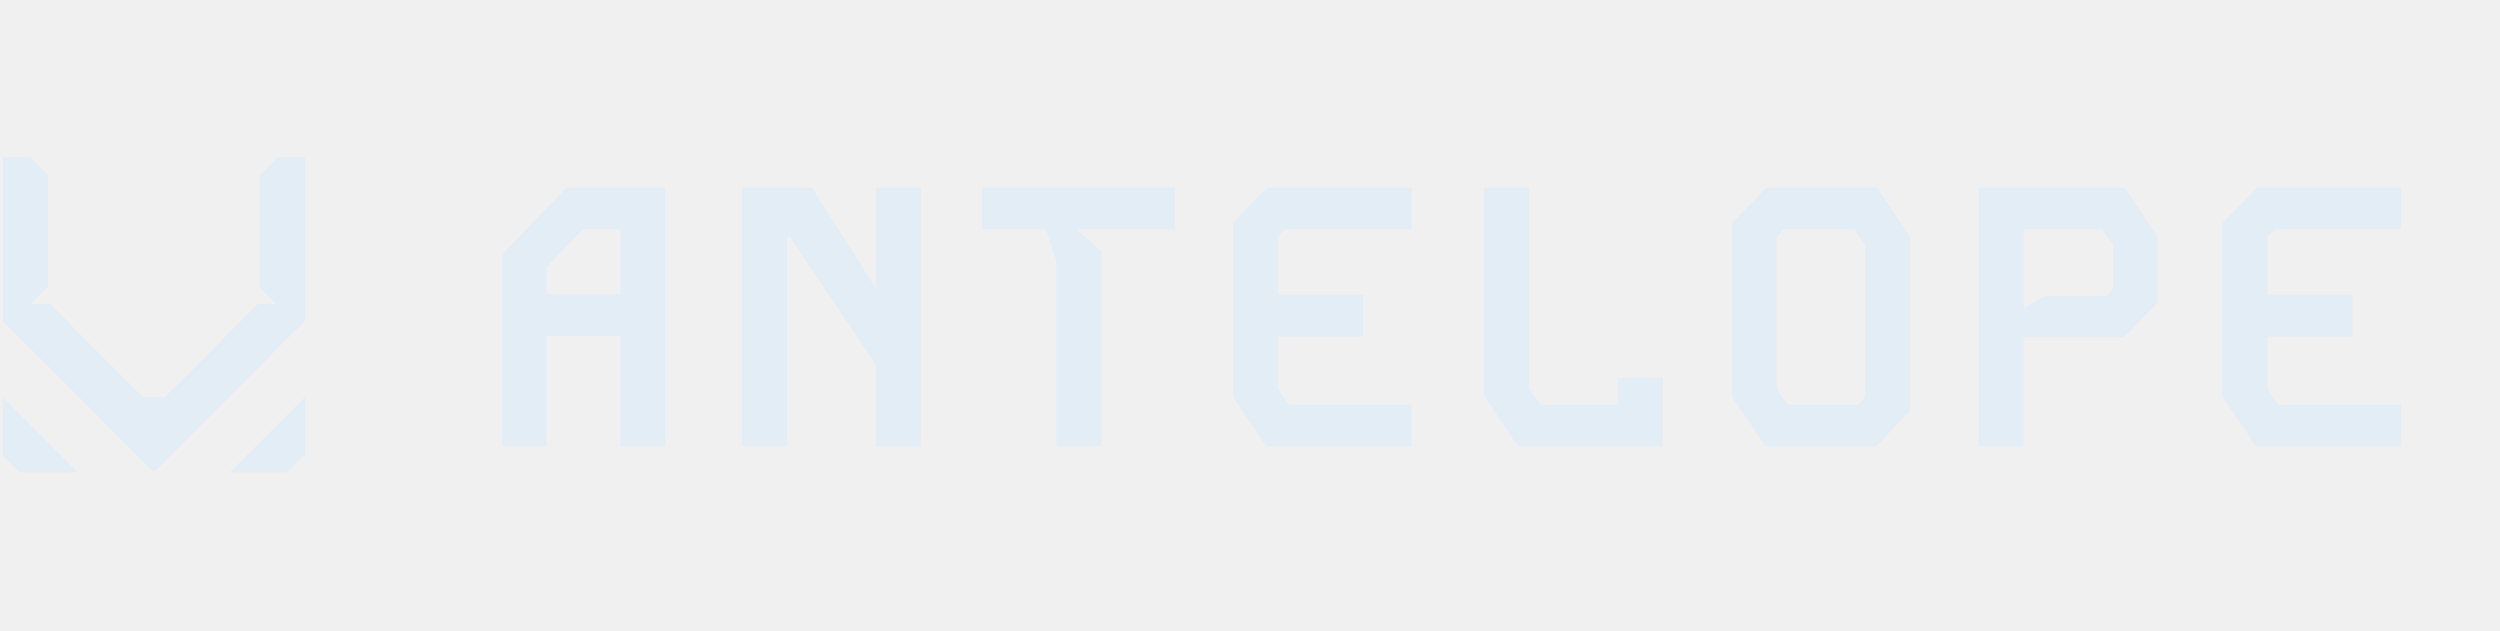
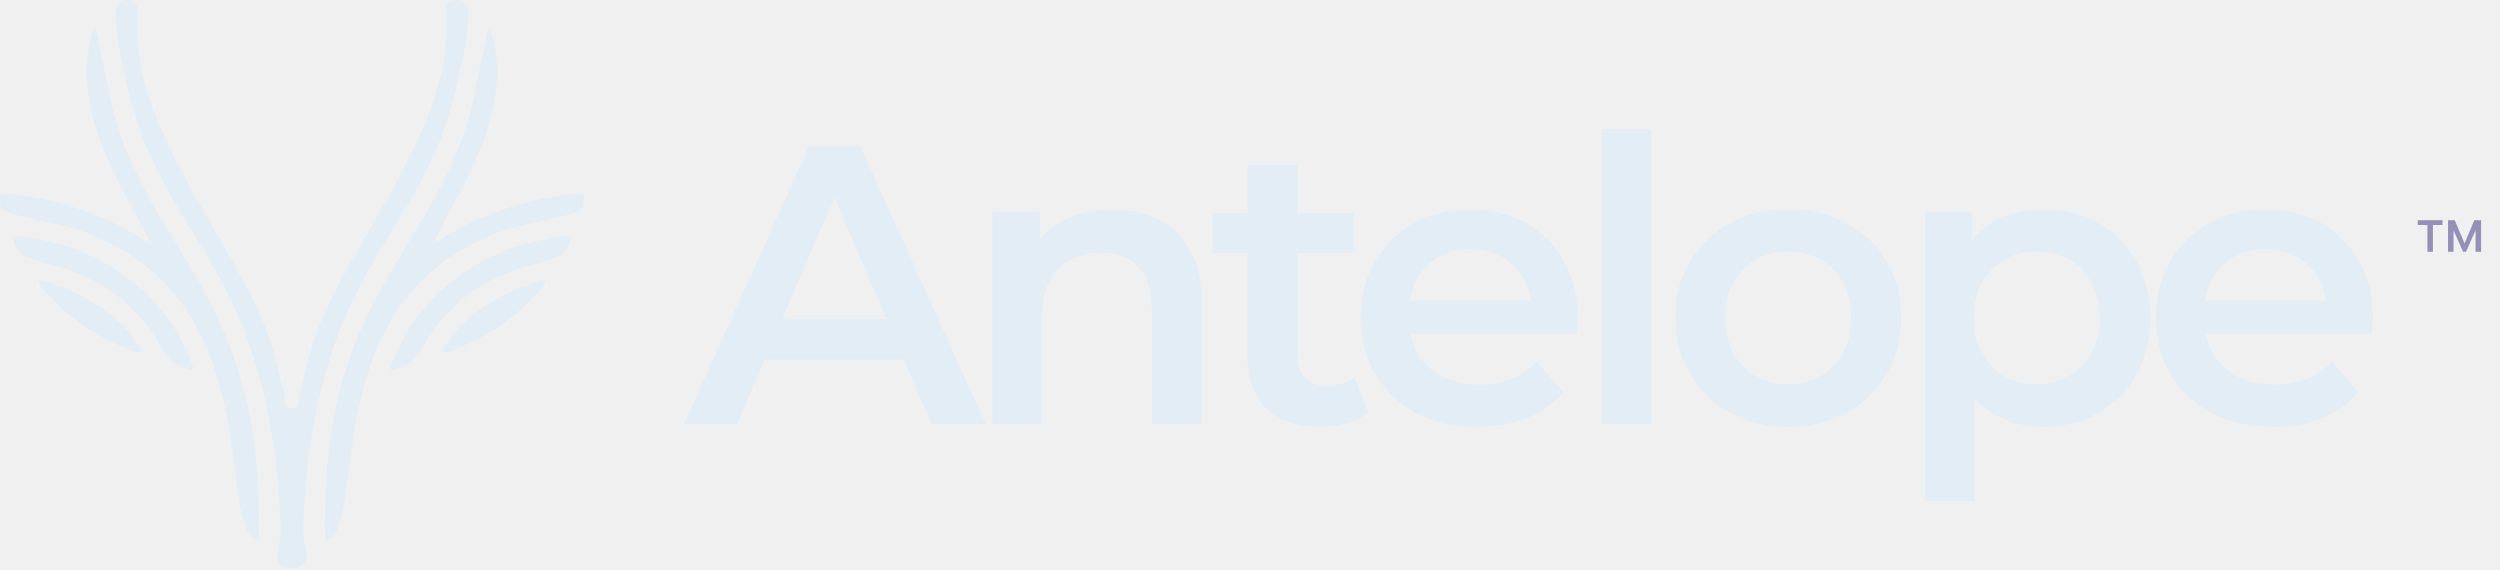
- <svg xmlns="http://www.w3.org/2000/svg" width="373" height="94" viewBox="0 0 373 94" fill="none">
-   <g clip-path="url(#clip0_499_592)">
-     <path d="M22.961 61.871L25.603 59.23H20.32L22.961 61.871Z" fill="#E3EDF5" />
-     <mask id="path-2-inside-1_499_592" fill="white">
-       <path fill-rule="evenodd" clip-rule="evenodd" d="M45.502 59.288L34.349 70.442H42.861L45.444 67.859L45.502 67.917V59.288Z" />
-     </mask>
-     <path fill-rule="evenodd" clip-rule="evenodd" d="M45.502 59.288L34.349 70.442H42.861L45.444 67.859L45.502 67.917V59.288Z" fill="#E3EDF5" />
-     <path d="M34.349 70.442L34.266 70.359L34.066 70.559H34.349V70.442ZM45.502 59.288H45.62V59.005L45.419 59.205L45.502 59.288ZM42.861 70.442V70.559H42.91L42.944 70.525L42.861 70.442ZM45.444 67.859L45.527 67.776L45.444 67.693L45.361 67.776L45.444 67.859ZM45.502 67.917L45.419 68L45.62 68.201V67.917H45.502ZM34.432 70.525L45.585 59.371L45.419 59.205L34.266 70.359L34.432 70.525ZM42.861 70.324H34.349V70.559H42.861V70.324ZM45.361 67.776L42.778 70.359L42.944 70.525L45.527 67.942L45.361 67.776ZM45.585 67.834L45.527 67.776L45.361 67.942L45.419 68L45.585 67.834ZM45.385 59.288V67.917H45.62V59.288H45.385Z" fill="#E3EDF5" mask="url(#path-2-inside-1_499_592)" />
-     <mask id="path-4-inside-2_499_592" fill="white">
-       <path fill-rule="evenodd" clip-rule="evenodd" d="M11.573 70.442L0.42 59.288V67.917L2.944 70.442H11.573Z" />
-     </mask>
-     <path fill-rule="evenodd" clip-rule="evenodd" d="M11.573 70.442L0.42 59.288V67.917L2.944 70.442H11.573Z" fill="#E3EDF5" />
-     <path d="M0.42 59.288L0.503 59.205L0.302 59.005V59.288H0.42ZM11.573 70.442V70.559H11.856L11.656 70.359L11.573 70.442ZM0.42 67.917H0.302V67.966L0.337 68L0.42 67.917ZM2.944 70.442L2.861 70.525L2.895 70.559H2.944V70.442ZM0.337 59.371L11.49 70.525L11.656 70.359L0.503 59.205L0.337 59.371ZM0.537 67.917V59.288H0.302V67.917H0.537ZM3.027 70.359L0.503 67.834L0.337 68L2.861 70.525L3.027 70.359ZM11.573 70.324H2.944V70.559H11.573V70.324Z" fill="#E3EDF5" mask="url(#path-4-inside-2_499_592)" />
-     <path fill-rule="evenodd" clip-rule="evenodd" d="M4.482 23.48H0.42V47.886L22.961 70.442L45.502 47.886V23.48H41.43L38.748 26.162V42.849L41.276 45.376H38.456L22.961 60.881L7.466 45.376H4.529L7.17 42.735L7.174 42.738V26.172L4.482 23.48Z" fill="#E3EDF5" />
-     <path d="M336.739 28H358.237V34.229H339.275L338.282 35.331V43.986H351.016V50.215H338.282V57.932L339.881 60.357H358.237V66.586H336.574L331.612 59.2V33.237L336.739 28Z" fill="#E3EDF5" />
-     <path d="M295.253 28H317.026L321.932 35.386V45.143L316.916 50.27H301.923V66.586H295.253V28ZM301.923 34.229V45.97L305.01 44.151H314.215L315.263 43.104V36.654L313.664 34.229H301.923Z" fill="#E3EDF5" />
-     <path d="M263.523 28H280.115L284.966 35.386V61.294L279.95 66.586H263.413L258.397 59.2V33.292L263.523 28ZM265.067 57.987L266.665 60.357H277.249L278.296 59.255V36.599L276.698 34.229H266.059L265.067 35.331V57.987Z" fill="#E3EDF5" />
-     <path d="M221.431 28H228.101V57.877L229.81 60.357H241.441V56.333H248.111V66.586H226.447L221.431 58.979V28Z" fill="#E3EDF5" />
-     <path d="M189.095 28H210.593V34.229H191.631L190.639 35.331V43.986H203.372V50.215H190.639V57.932L192.237 60.357H210.593V66.586H188.93L183.969 59.2V33.237L189.095 28Z" fill="#E3EDF5" />
-     <path d="M146.562 28H175.336V34.229H160.673L164.311 37.481V66.586H157.642V39.025L156.043 34.229H146.562V28Z" fill="#E3EDF5" />
-     <path d="M130.708 28H137.378V66.586H130.708V54.459L117.865 35.331H117.424V66.586H110.754V28H121.172L130.708 43.104V28Z" fill="#E3EDF5" />
-     <path d="M84.536 28H99.254V66.586H92.584V50.104H81.56V66.586H75V37.867L84.536 28ZM81.56 39.796V43.875H92.584V34.229H86.962L81.56 39.796Z" fill="#E3EDF5" />
+ <svg xmlns="http://www.w3.org/2000/svg" width="1032" height="235" viewBox="0 0 1032 235" fill="none">
+   <g clip-path="url(#clip0_1133_222)">
+     <path d="M121.577 234.356C121.577 234.356 121.684 234.356 121.719 234.356C124.763 234.32 127.024 231.462 126.49 228.48C125.813 224.787 125.012 221.272 125.155 217.278C129.338 109.482 173.803 100.002 188.168 36.784C189.753 29.772 193.562 15.392 193.081 4.225C192.832 -1.598 184.039 -1.314 184.039 4.509V14.912C184.039 54.111 144.522 100.765 130.602 137.372C127.469 145.609 126.027 153.989 123.571 162.332C122.876 164.694 124.283 168.866 121.043 168.581H119.957C116.717 168.866 118.124 164.694 117.429 162.332C114.973 153.989 113.531 145.591 110.398 137.372C96.478 100.765 56.961 54.111 56.961 14.912V4.509C56.961 -1.314 48.168 -1.598 47.919 4.225C47.438 15.392 51.23 29.772 52.832 36.784C67.179 100.002 111.644 109.482 115.845 217.278C116.005 221.343 115.169 224.876 114.492 228.639C113.958 231.569 116.183 234.285 119.156 234.356H119.227H121.595H121.577Z" fill="#E3EDF5" />
+     <path d="M39.179 10.492C26.38 45.856 54.007 81.504 62.284 101.014C44.003 88.338 22.179 81.45 0 79.728L0.196 85.729C1.246 88.782 23.781 92.067 29.424 93.86C114.101 120.702 87.258 217.42 106.785 223.509C109.33 122.69 63.53 106.766 46.779 46.371L39.179 10.492Z" fill="#E3EDF5" />
+     <path d="M5.34 97.481C6.319 114.187 33.18 101.369 60.468 133.91C67.25 142.005 67.232 151.272 80.066 152.515C69.528 120.382 38.769 99.558 5.322 97.499L5.34 97.481Z" fill="#E3EDF5" />
+     <path d="M16.038 115.216C13.297 118.075 32.948 133.644 35.761 135.472C38.929 137.532 56.569 147.047 58.741 145.378C49.948 129.17 33.108 120.418 16.038 115.216Z" fill="#E3EDF5" />
+     <path d="M201.821 10.492C214.62 45.856 186.994 81.504 178.716 101.014C196.997 88.338 218.821 81.45 241 79.728L240.804 85.729C239.754 88.782 217.219 92.067 211.576 93.86C126.899 120.702 153.742 217.42 134.215 223.509C131.67 122.69 177.47 106.766 194.22 46.371L201.821 10.492Z" fill="#E3EDF5" />
+     <path d="M235.66 97.481C234.681 114.187 207.82 101.369 180.532 133.91C173.75 142.005 173.768 151.272 160.934 152.515C171.471 120.382 202.231 99.558 235.678 97.499L235.66 97.481Z" fill="#E3EDF5" />
+     <path d="M224.98 115.216C227.721 118.075 208.069 133.644 205.257 135.472C202.088 137.532 184.448 147.047 182.276 145.378C191.07 129.17 207.909 120.418 224.98 115.216Z" fill="#E3EDF5" />
  </g>
+   <path d="M1016.76 103.95L1010.97 90.887H1013.32L1017.36 100.471L1021.41 90.887H1023.75L1017.97 103.95H1016.76ZM1010.55 103.95V90.887H1012.82V103.95H1010.55ZM1021.91 103.95V90.887H1024.18V103.95H1021.91ZM1002.03 103.95V92.023H1004.3V103.95H1002.03ZM998.052 92.875V90.887H1008.28V92.875H998.052Z" fill="#9490B7" />
+   <path d="M282.388 175L334.059 60.175H355.056L406.891 175H384.582L340.129 71.494H348.658L304.369 175H282.388ZM306.173 148.426L311.915 131.695H373.92L379.661 148.426H306.173ZM459.386 86.421C466.385 86.421 472.618 87.788 478.086 90.522C483.663 93.256 488.038 97.466 491.209 103.153C494.38 108.73 495.966 115.947 495.966 124.805V175H475.461V127.43C475.461 119.665 473.602 113.87 469.884 110.042C466.276 106.215 461.19 104.301 454.629 104.301C449.817 104.301 445.552 105.285 441.834 107.253C438.116 109.222 435.218 112.175 433.14 116.111C431.172 119.939 430.188 124.805 430.188 130.71V175H409.683V87.405H429.204V111.026L425.759 103.809C428.821 98.231 433.25 93.967 439.046 91.014C444.951 87.952 451.731 86.421 459.386 86.421ZM545.106 176.148C535.483 176.148 528.046 173.688 522.797 168.767C517.548 163.736 514.923 156.355 514.923 146.622V68.049H535.428V146.13C535.428 150.285 536.467 153.511 538.545 155.808C540.732 158.104 543.739 159.253 547.566 159.253C552.159 159.253 555.987 158.05 559.049 155.644L564.79 170.243C562.384 172.211 559.432 173.688 555.932 174.672C552.433 175.656 548.824 176.148 545.106 176.148ZM500.488 104.465V88.061H558.885V104.465H500.488ZM610.105 176.148C600.372 176.148 591.842 174.235 584.515 170.407C577.298 166.47 571.666 161.112 567.62 154.332C563.683 147.551 561.715 139.842 561.715 131.203C561.715 122.454 563.628 114.744 567.456 108.074C571.393 101.294 576.751 95.99 583.531 92.162C590.421 88.335 598.24 86.421 606.988 86.421C615.518 86.421 623.118 88.28 629.789 91.998C636.46 95.716 641.709 100.965 645.536 107.746C649.364 114.526 651.278 122.509 651.278 131.695C651.278 132.57 651.223 133.554 651.114 134.647C651.114 135.741 651.059 136.78 650.95 137.764H577.954V124.149H640.123L632.086 128.414C632.195 123.384 631.156 118.955 628.969 115.127C626.782 111.3 623.774 108.292 619.947 106.105C616.229 103.918 611.909 102.825 606.988 102.825C601.958 102.825 597.529 103.918 593.701 106.105C589.983 108.292 587.031 111.354 584.843 115.291C582.766 119.119 581.727 123.657 581.727 128.906V132.187C581.727 137.436 582.93 142.084 585.336 146.13C587.741 150.176 591.131 153.293 595.506 155.48C599.88 157.667 604.91 158.761 610.597 158.761C615.518 158.761 619.947 157.995 623.884 156.464C627.821 154.933 631.32 152.527 634.382 149.246L645.372 161.877C641.436 166.47 636.46 170.024 630.445 172.539C624.54 174.945 617.76 176.148 610.105 176.148ZM661.131 175V53.286H681.636V175H661.131ZM738.074 176.148C729.107 176.148 721.124 174.235 714.125 170.407C707.126 166.47 701.604 161.112 697.557 154.332C693.511 147.551 691.488 139.842 691.488 131.203C691.488 122.454 693.511 114.744 697.557 108.074C701.604 101.294 707.126 95.99 714.125 92.162C721.124 88.335 729.107 86.421 738.074 86.421C747.151 86.421 755.188 88.335 762.187 92.162C769.295 95.99 774.818 101.239 778.755 107.91C782.801 114.58 784.824 122.345 784.824 131.203C784.824 139.842 782.801 147.551 778.755 154.332C774.818 161.112 769.295 166.47 762.187 170.407C755.188 174.235 747.151 176.148 738.074 176.148ZM738.074 158.596C743.105 158.596 747.588 157.503 751.525 155.316C755.462 153.129 758.524 149.957 760.711 145.802C763.007 141.646 764.156 136.78 764.156 131.203C764.156 125.516 763.007 120.65 760.711 116.603C758.524 112.448 755.462 109.277 751.525 107.089C747.588 104.902 743.159 103.809 738.238 103.809C733.208 103.809 728.724 104.902 724.787 107.089C720.96 109.277 717.898 112.448 715.601 116.603C713.305 120.65 712.157 125.516 712.157 131.203C712.157 136.78 713.305 141.646 715.601 145.802C717.898 149.957 720.96 153.129 724.787 155.316C728.724 157.503 733.153 158.596 738.074 158.596ZM843.144 176.148C836.036 176.148 829.529 174.508 823.624 171.227C817.828 167.946 813.18 163.025 809.681 156.464C806.291 149.793 804.596 141.373 804.596 131.203C804.596 120.923 806.236 112.503 809.517 105.941C812.907 99.38 817.5 94.513 823.296 91.342C829.091 88.061 835.708 86.421 843.144 86.421C851.783 86.421 859.383 88.28 865.945 91.998C872.615 95.716 877.865 100.911 881.692 107.582C885.629 114.252 887.597 122.126 887.597 131.203C887.597 140.279 885.629 148.208 881.692 154.988C877.865 161.658 872.615 166.853 865.945 170.571C859.383 174.289 851.783 176.148 843.144 176.148ZM794.589 206.823V87.405H814.11V108.074L813.453 131.367L815.094 154.66V206.823H794.589ZM840.847 158.596C845.768 158.596 850.143 157.503 853.97 155.316C857.907 153.129 861.024 149.957 863.32 145.802C865.617 141.646 866.765 136.78 866.765 131.203C866.765 125.516 865.617 120.65 863.32 116.603C861.024 112.448 857.907 109.277 853.97 107.089C850.143 104.902 845.768 103.809 840.847 103.809C835.926 103.809 831.497 104.902 827.56 107.089C823.624 109.277 820.507 112.448 818.21 116.603C815.914 120.65 814.766 125.516 814.766 131.203C814.766 136.78 815.914 141.646 818.21 145.802C820.507 149.957 823.624 153.129 827.56 155.316C831.497 157.503 835.926 158.596 840.847 158.596ZM938.374 176.148C928.641 176.148 920.111 174.235 912.784 170.407C905.567 166.47 899.935 161.112 895.889 154.332C891.952 147.551 889.984 139.842 889.984 131.203C889.984 122.454 891.897 114.744 895.725 108.074C899.662 101.294 905.02 95.99 911.8 92.162C918.69 88.335 926.509 86.421 935.257 86.421C943.787 86.421 951.387 88.28 958.058 91.998C964.729 95.716 969.978 100.965 973.806 107.746C977.633 114.526 979.547 122.509 979.547 131.695C979.547 132.57 979.492 133.554 979.383 134.647C979.383 135.741 979.328 136.78 979.219 137.764H906.223V124.149H968.392L960.355 128.414C960.464 123.384 959.425 118.955 957.238 115.127C955.051 111.3 952.044 108.292 948.216 106.105C944.498 103.918 940.178 102.825 935.257 102.825C930.227 102.825 925.798 103.918 921.97 106.105C918.252 108.292 915.3 111.354 913.113 115.291C911.035 119.119 909.996 123.657 909.996 128.906V132.187C909.996 137.436 911.199 142.084 913.605 146.13C916.01 150.176 919.401 153.293 923.775 155.48C928.149 157.667 933.18 158.761 938.866 158.761C943.787 158.761 948.216 157.995 952.153 156.464C956.09 154.933 959.589 152.527 962.651 149.246L973.642 161.877C969.705 166.47 964.729 170.024 958.714 172.539C952.809 174.945 946.029 176.148 938.374 176.148Z" fill="#E3EDF5" />
  <defs>
-     <clipPath id="clip0_499_592">
-       <rect width="373" height="94" fill="white" />
+     <clipPath id="clip0_1133_222">
+       <rect width="241" height="234.356" fill="white" />
    </clipPath>
  </defs>
</svg>
